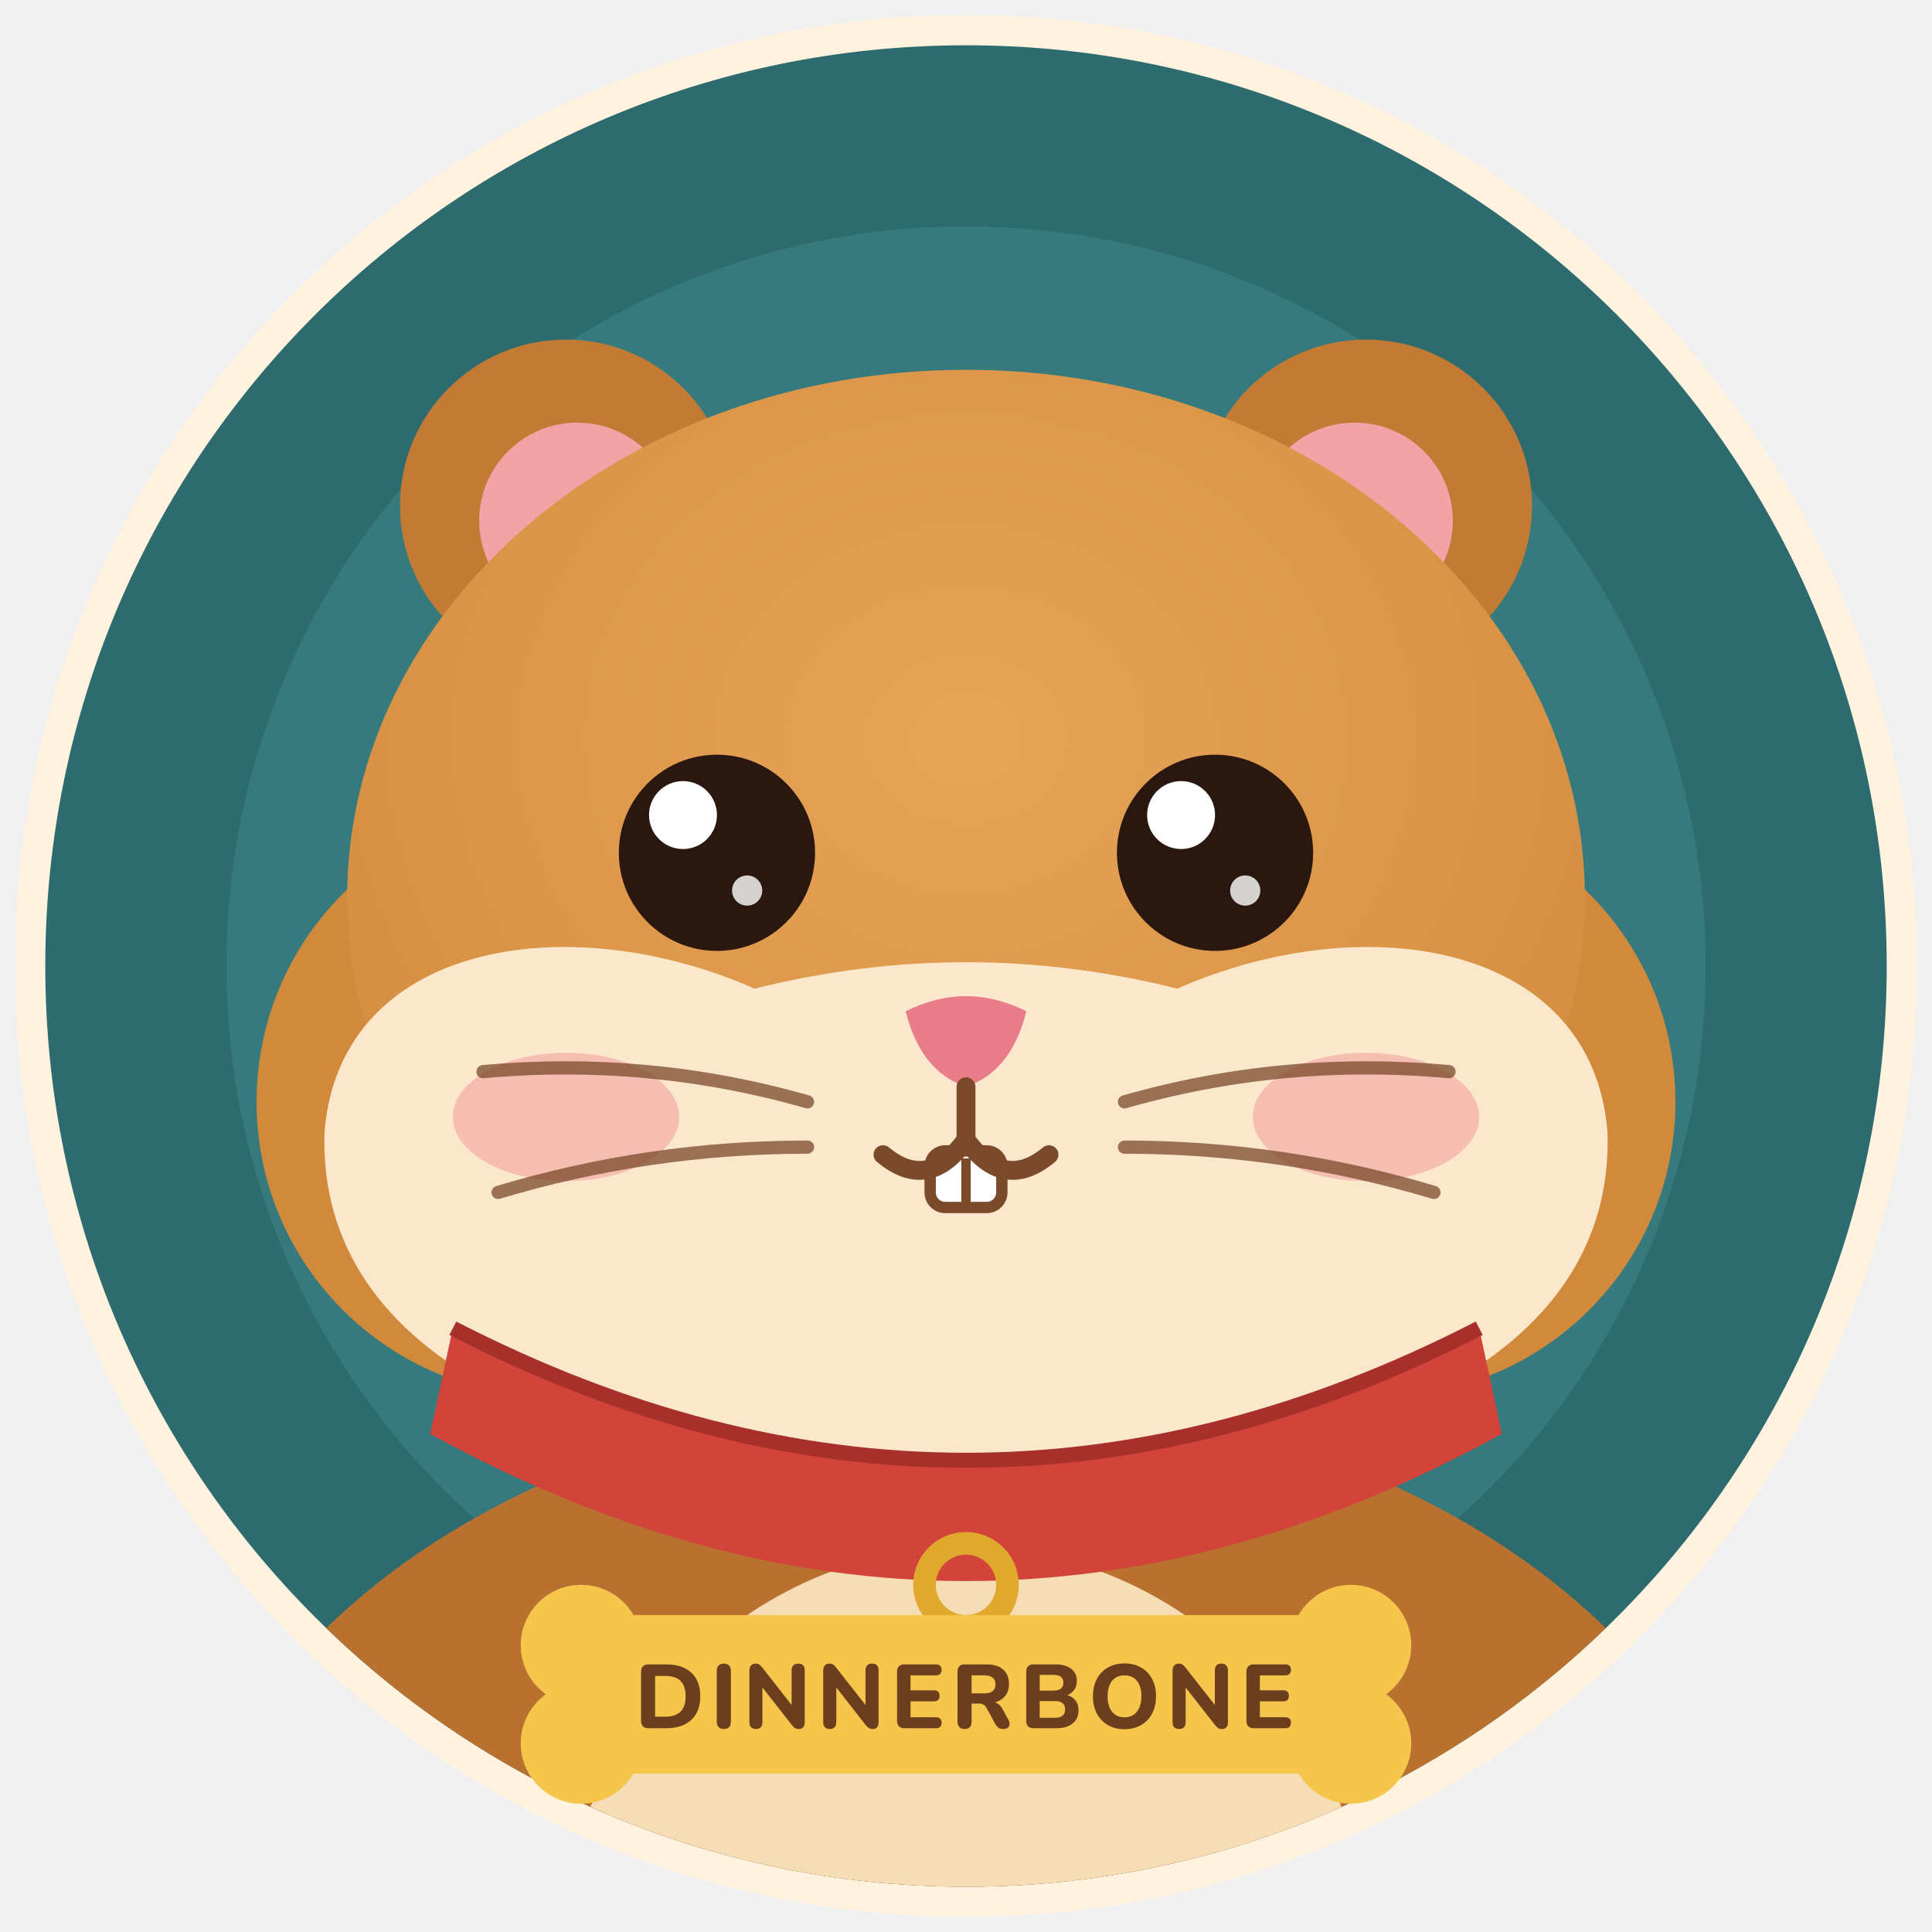
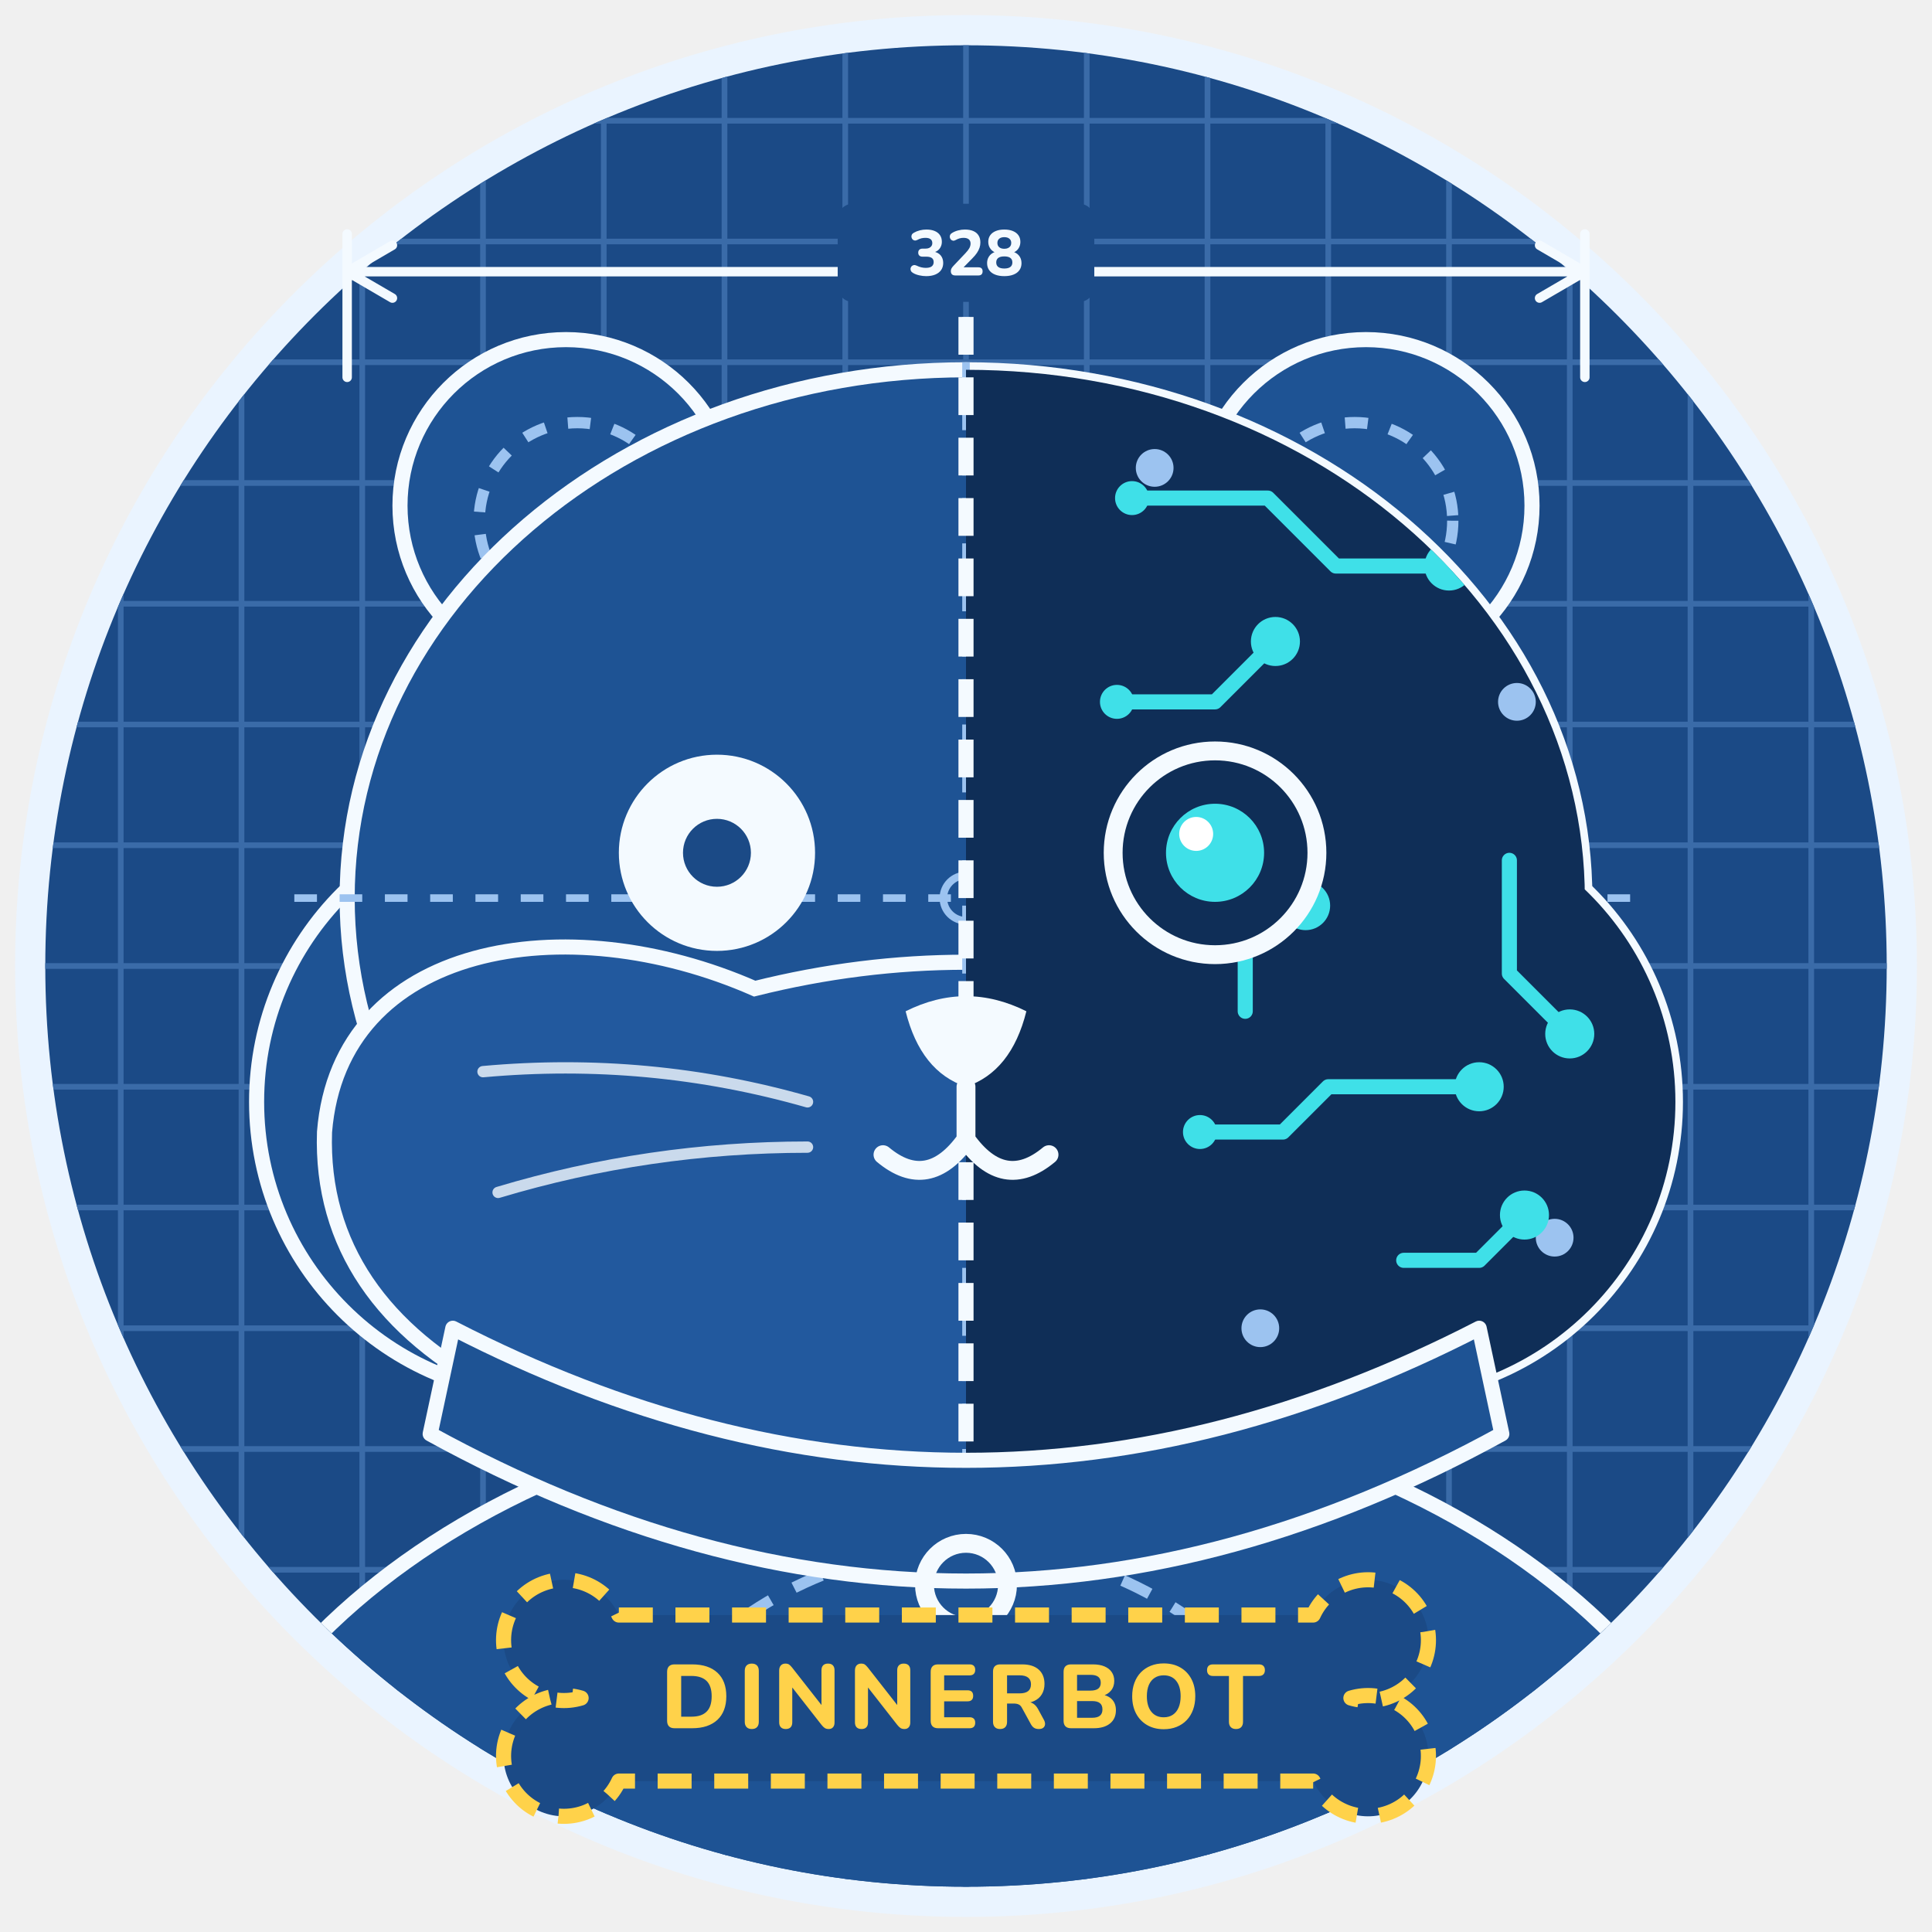
<svg xmlns="http://www.w3.org/2000/svg" viewBox="0 0 512 512" role="img" aria-labelledby="t">
  <defs>
-     <clipPath id="disc">
+     <clipPath id="vDisc">
      <circle cx="256" cy="256" r="244" />
    </clipPath>
-     <radialGradient id="fur" cx="0.5" cy="0.35" r="0.7">
-       <stop offset="0" stop-color="#E7A458" />
-       <stop offset="1" stop-color="#D18A3C" />
-     </radialGradient>
+     <clipPath id="vHead">
+       <ellipse cx="256" cy="238" rx="164" ry="140" />
+       <ellipse cx="366" cy="292" rx="78" ry="78" />
+       <path d="M86 300 C90 250 150 240 200 262 Q256 248 312 262 C362 240 422 250 426 300 C428 360 360 392 256 392 C152 392 84 360 86 300 Z" />
+     </clipPath>
  </defs>
-   <circle cx="256" cy="256" r="252" fill="#FFF3E0" />
-   <circle cx="256" cy="256" r="244" fill="#2E6B6F" />
-   <g clip-path="url(#disc)">
-     <circle cx="256" cy="256" r="196" fill="#367A7E" />
-     <ellipse cx="256" cy="520" rx="210" ry="150" fill="#B9712F" />
-     <ellipse cx="256" cy="530" rx="110" ry="120" fill="#F7DDB6" />
+   <circle cx="256" cy="256" r="252" fill="#EAF4FF" />
+   <circle cx="256" cy="256" r="244" fill="#1B4A86" />
+   <g clip-path="url(#vDisc)">
+     <path d="M32 0V512M64 0V512M96 0V512M128 0V512M160 0V512M192 0V512M224 0V512M256 0V512M288 0V512M320 0V512M352 0V512M384 0V512M416 0V512M448 0V512M480 0V512M0 32H512M0 64H512M0 96H512M0 128H512M0 160H512M0 192H512M0 224H512M0 256H512M0 288H512M0 320H512M0 352H512M0 384H512M0 416H512M0 448H512M0 480H512" stroke="#3A6BA8" stroke-width="1.5" fill="none" />
+     <ellipse cx="256" cy="520" rx="210" ry="150" fill="#1E5394" stroke="#F4FAFF" stroke-width="4" />
+     <ellipse cx="256" cy="530" rx="110" ry="120" fill="none" stroke="#9CC3F0" stroke-width="3" stroke-dasharray="8 7" />
  </g>
-   <circle cx="150" cy="134" r="44" fill="#C27A34" />
-   <circle cx="362" cy="134" r="44" fill="#C27A34" />
-   <circle cx="153" cy="138" r="26" fill="#F2A3A6" />
-   <circle cx="359" cy="138" r="26" fill="#F2A3A6" />
-   <ellipse cx="146" cy="292" rx="78" ry="78" fill="#D18A3C" />
-   <ellipse cx="366" cy="292" rx="78" ry="78" fill="#D18A3C" />
-   <ellipse cx="256" cy="238" rx="164" ry="140" fill="url(#fur)" />
-   <path d="M86 300 C90 250 150 240 200 262 Q256 248 312 262 C362 240 422 250 426 300 C428 360 360 392 256 392 C152 392 84 360 86 300 Z" fill="#FBE8CC" />
-   <ellipse cx="150" cy="296" rx="30" ry="17" fill="#F4A0A0" opacity="0.6" />
-   <ellipse cx="362" cy="296" rx="30" ry="17" fill="#F4A0A0" opacity="0.6" />
-   <circle cx="190" cy="226" r="26" fill="#2A1810" />
-   <circle cx="322" cy="226" r="26" fill="#2A1810" />
-   <circle cx="181" cy="216" r="9" fill="#FFFFFF" />
-   <circle cx="313" cy="216" r="9" fill="#FFFFFF" />
-   <circle cx="198" cy="236" r="4" fill="#FFFFFF" opacity="0.8" />
-   <circle cx="330" cy="236" r="4" fill="#FFFFFF" opacity="0.8" />
-   <path d="M240 268 Q256 260 272 268 Q268 284 256 288 Q244 284 240 268 Z" fill="#E97C8A" />
-   <rect x="246.5" y="305" width="19" height="15" rx="4" fill="#FFFFFF" stroke="#7A4A2A" stroke-width="3" />
-   <path d="M256 307 L256 319" stroke="#7A4A2A" stroke-width="2.5" />
-   <path d="M256 288 L256 302 M256 302 Q246 316 234 306 M256 302 Q266 316 278 306" fill="none" stroke="#7A4A2A" stroke-width="5" stroke-linecap="round" stroke-linejoin="round" />
-   <g stroke="#7A4A2A" stroke-width="3.5" stroke-linecap="round" fill="none" opacity="0.75">
+   <g fill="#1E5394" stroke="#F4FAFF" stroke-width="4">
+     <circle cx="150" cy="134" r="44" />
+     <circle cx="362" cy="134" r="44" />
+   </g>
+   <g fill="none" stroke="#9CC3F0" stroke-width="3" stroke-dasharray="6 6">
+     <circle cx="153" cy="138" r="26" />
+     <circle cx="359" cy="138" r="26" />
+   </g>
+   <g fill="#1E5394" stroke="#F4FAFF" stroke-width="4">
+     <ellipse cx="146" cy="292" rx="78" ry="78" />
+     <ellipse cx="366" cy="292" rx="78" ry="78" />
+     <ellipse cx="256" cy="238" rx="164" ry="140" />
+   </g>
+   <path d="M86 300 C90 250 150 240 200 262 Q256 248 312 262 C362 240 422 250 426 300 C428 360 360 392 256 392 C152 392 84 360 86 300 Z" fill="#22599E" stroke="#F4FAFF" stroke-width="4" />
+   <path d="M256 84 V398 M78 238 H434" stroke="#9CC3F0" stroke-width="2" stroke-dasharray="6 6" fill="none" />
+   <circle cx="256" cy="238" r="6" fill="none" stroke="#9CC3F0" stroke-width="2" />
+   <g clip-path="url(#vHead)">
+     <rect x="256" y="90" width="210" height="320" fill="#0F2E57" />
+     <g fill="#9CC3F0">
+       <circle cx="306" cy="124" r="5" />
+       <circle cx="356" cy="116" r="5" />
+       <circle cx="402" cy="186" r="5" />
+       <circle cx="412" cy="328" r="5" />
+       <circle cx="334" cy="352" r="5" />
+     </g>
+   </g>
+   <path d="M256 84 V398" stroke="#F4FAFF" stroke-width="4" stroke-dasharray="10 6" />
+   <g clip-path="url(#vHead)" fill="none" stroke="#3FE0E8" stroke-width="4" stroke-linecap="round" stroke-linejoin="round">
+     <path d="M300 132 H336 L354 150 H384 M296 186 H322 L338 170 M318 300 H340 L352 288 H392 M400 228 V258 L416 274 M372 334 L392 334 L404 322 M330 268 V252 L346 240" />
+   </g>
+   <g clip-path="url(#vHead)" fill="#3FE0E8" stroke="#3FE0E8">
+     <circle cx="384" cy="150" r="6" />
+     <circle cx="338" cy="170" r="6" />
+     <circle cx="392" cy="288" r="6" />
+     <circle cx="416" cy="274" r="6" />
+     <circle cx="404" cy="322" r="6" />
+     <circle cx="346" cy="240" r="6" />
+     <circle cx="300" cy="132" r="4" />
+     <circle cx="296" cy="186" r="4" />
+     <circle cx="318" cy="300" r="4" />
+   </g>
+   <path d="M92 72 H420 M92 72 l12 -7 M92 72 l12 7 M420 72 l-12 -7 M420 72 l-12 7 M92 62 V100 M420 62 V100" stroke="#F4FAFF" stroke-width="2.5" fill="none" stroke-linecap="round" />
+   <rect x="222" y="54" width="68" height="26" rx="4" fill="#1B4A86" />
+   <path fill="#F4FAFF" d="M245.45 73.18Q244.56 73.18 243.63 72.97Q242.71 72.77 242.02 72.37Q241.59 72.14 241.42 71.81Q241.25 71.48 241.3 71.15Q241.35 70.82 241.57 70.58Q241.79 70.33 242.14 70.26Q242.49 70.19 242.91 70.39Q243.58 70.72 244.17 70.85Q244.76 70.99 245.36 70.99Q246.04 70.99 246.5 70.82Q246.96 70.64 247.19 70.3Q247.43 69.95 247.43 69.45Q247.43 68.72 246.94 68.37Q246.44 68.02 245.49 68.02H244.49Q243.93 68.02 243.64 67.74Q243.34 67.46 243.34 66.96Q243.34 66.45 243.64 66.17Q243.93 65.89 244.49 65.89H245.24Q245.81 65.89 246.21 65.72Q246.62 65.54 246.84 65.21Q247.07 64.88 247.07 64.41Q247.07 63.73 246.6 63.38Q246.14 63.03 245.26 63.03Q244.71 63.03 244.18 63.15Q243.66 63.28 243.04 63.61Q242.67 63.79 242.35 63.72Q242.02 63.66 241.82 63.42Q241.61 63.18 241.55 62.86Q241.49 62.54 241.63 62.22Q241.77 61.91 242.16 61.69Q242.88 61.27 243.75 61.05Q244.61 60.83 245.5 60.83Q246.79 60.83 247.71 61.22Q248.63 61.61 249.11 62.33Q249.6 63.05 249.6 64.08Q249.6 64.78 249.33 65.35Q249.07 65.93 248.58 66.33Q248.09 66.73 247.4 66.9V66.68Q248.61 66.88 249.29 67.68Q249.96 68.49 249.96 69.69Q249.96 70.76 249.42 71.55Q248.87 72.34 247.86 72.76Q246.85 73.18 245.45 73.18ZM253.2 73Q252.56 73 252.27 72.7Q251.98 72.41 251.98 71.83Q251.98 71.45 252.16 71.13Q252.34 70.81 252.66 70.47L255.86 67.09Q256.58 66.33 256.9 65.74Q257.21 65.15 257.21 64.55Q257.21 63.8 256.72 63.41Q256.24 63.03 255.33 63.03Q254.84 63.03 254.32 63.16Q253.8 63.3 253.23 63.63Q252.86 63.84 252.54 63.78Q252.22 63.72 252 63.49Q251.79 63.25 251.72 62.93Q251.65 62.61 251.79 62.28Q251.92 61.96 252.3 61.74Q253.05 61.28 253.93 61.06Q254.8 60.83 255.69 60.83Q257.02 60.83 257.94 61.23Q258.86 61.63 259.33 62.4Q259.81 63.16 259.81 64.26Q259.81 64.98 259.59 65.65Q259.36 66.33 258.9 67.02Q258.43 67.72 257.66 68.49L254.69 71.52V70.84H259.29Q259.84 70.84 260.12 71.11Q260.4 71.38 260.4 71.91Q260.4 72.43 260.12 72.72Q259.84 73 259.29 73ZM266.15 73.18Q264.73 73.18 263.71 72.77Q262.69 72.37 262.14 71.59Q261.59 70.82 261.59 69.74Q261.59 68.89 261.94 68.23Q262.29 67.57 262.9 67.16Q263.51 66.75 264.29 66.65V67.08Q263.21 66.84 262.56 66.03Q261.9 65.22 261.9 64.09Q261.9 63.07 262.42 62.34Q262.94 61.61 263.9 61.22Q264.85 60.83 266.15 60.83Q267.46 60.83 268.41 61.22Q269.37 61.61 269.89 62.34Q270.41 63.07 270.41 64.09Q270.41 64.85 270.11 65.48Q269.81 66.11 269.28 66.52Q268.75 66.93 268.06 67.05V66.65Q269.23 66.82 269.97 67.65Q270.71 68.49 270.71 69.74Q270.71 70.82 270.16 71.59Q269.61 72.37 268.59 72.77Q267.57 73.18 266.15 73.18ZM266.15 71.16Q267.21 71.16 267.75 70.75Q268.29 70.34 268.29 69.55Q268.29 68.75 267.75 68.35Q267.21 67.95 266.15 67.95Q265.1 67.95 264.55 68.35Q264.01 68.75 264.01 69.55Q264.01 70.34 264.55 70.75Q265.1 71.16 266.15 71.16ZM266.15 65.93Q266.73 65.93 267.14 65.74Q267.55 65.55 267.77 65.2Q267.99 64.85 267.99 64.38Q267.99 63.67 267.5 63.26Q267.01 62.85 266.15 62.85Q265.28 62.85 264.8 63.26Q264.32 63.67 264.32 64.38Q264.32 65.1 264.8 65.51Q265.28 65.93 266.15 65.93Z" />
+   <circle cx="190" cy="226" r="26" fill="#F4FAFF" />
+   <circle cx="190" cy="226" r="9" fill="#1B4A86" />
+   <g>
+     <circle cx="322" cy="226" r="24" fill="#3FE0E8" opacity="0.3" />
+     <circle cx="322" cy="226" r="27" fill="#0F2E57" stroke="#F4FAFF" stroke-width="5" />
+     <circle cx="322" cy="226" r="13" fill="#3FE0E8" />
+     <circle cx="317" cy="221" r="4.5" fill="#FFFFFF" />
+   </g>
+   <path d="M240 268 Q256 260 272 268 Q268 284 256 288 Q244 284 240 268 Z" fill="#F4FAFF" />
+   <path d="M256 288 L256 302 M256 302 Q246 316 234 306 M256 302 Q266 316 278 306" fill="none" stroke="#F4FAFF" stroke-width="5" stroke-linecap="round" stroke-linejoin="round" />
+   <g stroke="#F4FAFF" stroke-width="3" stroke-linecap="round" fill="none" opacity="0.8">
    <path d="M214 292 Q172 280 128 284" />
    <path d="M214 304 Q172 304 132 316" />
-     <path d="M298 292 Q340 280 384 284" />
-     <path d="M298 304 Q340 304 380 316" />
  </g>
-   <path d="M120 352 Q256 422 392 352 L398 380 Q256 458 114 380 Z" fill="#D2433A" />
-   <path d="M120 352 Q256 422 392 352" fill="none" stroke="#A8302A" stroke-width="4" />
-   <circle cx="256" cy="420" r="11" fill="none" stroke="#E0A92E" stroke-width="6" />
-   <g fill="#F5C64B">
-     <rect x="154" y="428" width="204" height="42" rx="10" />
-     <circle cx="154" cy="436" r="16" />
-     <circle cx="154" cy="462" r="16" />
-     <circle cx="358" cy="436" r="16" />
-     <circle cx="358" cy="462" r="16" />
-   </g>
-   <path fill="#6B3E1E" d="M171.84 458Q170.89 458 170.39 457.5Q169.89 456.99 169.89 456.04V443.04Q169.89 442.09 170.39 441.58Q170.89 441.08 171.84 441.08H176.52Q180.85 441.08 183.21 443.28Q185.58 445.47 185.58 449.53Q185.58 451.56 184.98 453.13Q184.37 454.7 183.21 455.79Q182.05 456.87 180.37 457.44Q178.69 458 176.52 458ZM173.61 454.94H176.29Q177.66 454.94 178.67 454.61Q179.68 454.27 180.36 453.6Q181.03 452.93 181.36 451.91Q181.69 450.9 181.69 449.53Q181.69 446.79 180.35 445.46Q179 444.14 176.29 444.14H173.61ZM191.83 458.21Q190.93 458.21 190.44 457.7Q189.96 457.2 189.96 456.29V442.79Q189.96 441.86 190.44 441.37Q190.93 440.87 191.83 440.87Q192.73 440.87 193.21 441.37Q193.69 441.86 193.69 442.79V456.29Q193.69 457.2 193.22 457.7Q192.75 458.21 191.83 458.21ZM200.33 458.21Q199.48 458.21 199.04 457.75Q198.59 457.29 198.59 456.43V442.72Q198.59 441.83 199.04 441.35Q199.48 440.87 200.22 440.87Q200.87 440.87 201.22 441.12Q201.57 441.37 202.03 441.94L210.45 452.68H209.79V442.64Q209.79 441.79 210.24 441.33Q210.69 440.87 211.53 440.87Q212.38 440.87 212.82 441.33Q213.26 441.79 213.26 442.64V456.5Q213.26 457.28 212.85 457.74Q212.44 458.21 211.75 458.21Q211.07 458.21 210.67 457.95Q210.28 457.69 209.82 457.12L201.42 446.38H202.05V456.43Q202.05 457.29 201.62 457.75Q201.18 458.21 200.33 458.21ZM219.9 458.21Q219.06 458.21 218.61 457.75Q218.16 457.29 218.16 456.43V442.72Q218.16 441.83 218.61 441.35Q219.06 440.87 219.79 440.87Q220.44 440.87 220.79 441.12Q221.14 441.37 221.6 441.94L230.02 452.68H229.37V442.64Q229.37 441.79 229.81 441.33Q230.26 440.87 231.11 440.87Q231.95 440.87 232.39 441.33Q232.83 441.79 232.83 442.64V456.5Q232.83 457.28 232.42 457.74Q232.02 458.21 231.32 458.21Q230.64 458.21 230.24 457.95Q229.85 457.69 229.39 457.12L220.99 446.38H221.63V456.43Q221.63 457.29 221.19 457.75Q220.75 458.21 219.9 458.21ZM239.69 458Q238.74 458 238.24 457.5Q237.73 456.99 237.73 456.04V443.04Q237.73 442.09 238.24 441.58Q238.74 441.08 239.69 441.08H248.05Q248.77 441.08 249.15 441.45Q249.53 441.82 249.53 442.52Q249.53 443.23 249.15 443.61Q248.77 443.99 248.05 443.99H241.3V447.95H247.52Q248.25 447.95 248.63 448.32Q249 448.7 249 449.41Q249 450.12 248.63 450.49Q248.25 450.87 247.52 450.87H241.3V455.09H248.05Q248.77 455.09 249.15 455.46Q249.53 455.83 249.53 456.54Q249.53 457.26 249.15 457.63Q248.77 458 248.05 458ZM255.62 458.21Q254.72 458.21 254.24 457.7Q253.75 457.2 253.75 456.3V442.97Q253.75 442.04 254.25 441.56Q254.74 441.08 255.64 441.08H261.49Q264.32 441.08 265.86 442.45Q267.39 443.82 267.39 446.26Q267.39 447.85 266.7 449Q266 450.16 264.69 450.77Q263.37 451.39 261.49 451.39L261.69 451H262.66Q263.67 451 264.43 451.49Q265.18 451.97 265.73 452.99L267.23 455.75Q267.57 456.35 267.54 456.92Q267.51 457.49 267.11 457.85Q266.7 458.21 265.9 458.21Q265.12 458.21 264.62 457.88Q264.12 457.55 263.74 456.85L261.43 452.61Q261.07 451.93 260.56 451.7Q260.04 451.46 259.29 451.46H257.48V456.3Q257.48 457.2 257.01 457.7Q256.55 458.21 255.62 458.21ZM257.48 448.76H260.82Q262.29 448.76 263.05 448.17Q263.82 447.57 263.82 446.36Q263.82 445.17 263.05 444.58Q262.29 443.98 260.82 443.98H257.48ZM273.91 458Q272.96 458 272.46 457.5Q271.96 456.99 271.96 456.04V443.04Q271.96 442.09 272.46 441.58Q272.96 441.08 273.91 441.08H279.73Q281.52 441.08 282.79 441.61Q284.05 442.14 284.72 443.13Q285.38 444.11 285.38 445.46Q285.38 446.98 284.52 448.03Q283.65 449.09 282.15 449.46V449.08Q283.9 449.38 284.86 450.45Q285.82 451.53 285.82 453.23Q285.82 455.48 284.27 456.74Q282.71 458 279.97 458ZM275.53 455.23H279.48Q280.92 455.23 281.59 454.68Q282.25 454.12 282.25 453.02Q282.25 451.89 281.59 451.35Q280.92 450.8 279.48 450.8H275.53ZM275.53 448.03H279.06Q280.47 448.03 281.14 447.51Q281.81 446.99 281.81 445.94Q281.81 444.89 281.14 444.37Q280.47 443.85 279.06 443.85H275.53ZM298 458.26Q295.5 458.26 293.61 457.17Q291.72 456.08 290.68 454.12Q289.64 452.15 289.64 449.53Q289.64 447.54 290.23 445.94Q290.83 444.34 291.93 443.2Q293.03 442.06 294.57 441.44Q296.11 440.82 298 440.82Q300.52 440.82 302.4 441.9Q304.28 442.98 305.32 444.93Q306.36 446.88 306.36 449.51Q306.36 451.5 305.77 453.1Q305.17 454.71 304.07 455.87Q302.97 457.02 301.43 457.64Q299.89 458.26 298 458.26ZM298 455.1Q299.42 455.1 300.41 454.43Q301.41 453.77 301.94 452.52Q302.48 451.27 302.48 449.53Q302.48 446.9 301.3 445.44Q300.13 443.98 298 443.98Q296.61 443.98 295.6 444.64Q294.59 445.29 294.06 446.53Q293.52 447.77 293.52 449.53Q293.52 452.15 294.71 453.62Q295.89 455.1 298 455.1ZM312.48 458.21Q311.64 458.21 311.19 457.75Q310.74 457.29 310.74 456.43V442.72Q310.74 441.83 311.19 441.35Q311.64 440.87 312.37 440.87Q313.02 440.87 313.37 441.12Q313.72 441.37 314.18 441.94L322.6 452.68H321.95V442.64Q321.95 441.79 322.39 441.33Q322.84 440.87 323.69 440.87Q324.53 440.87 324.97 441.33Q325.41 441.79 325.41 442.64V456.5Q325.41 457.28 325 457.74Q324.6 458.21 323.9 458.21Q323.22 458.21 322.82 457.95Q322.43 457.69 321.97 457.12L313.57 446.38H314.21V456.43Q314.21 457.29 313.77 457.75Q313.33 458.21 312.48 458.21ZM332.27 458Q331.32 458 330.82 457.5Q330.31 456.99 330.31 456.04V443.04Q330.31 442.09 330.82 441.58Q331.32 441.08 332.27 441.08H340.63Q341.35 441.08 341.73 441.45Q342.11 441.82 342.11 442.52Q342.11 443.23 341.73 443.61Q341.35 443.99 340.63 443.99H333.88V447.95H340.1Q340.83 447.95 341.21 448.32Q341.58 448.7 341.58 449.41Q341.58 450.12 341.21 450.49Q340.83 450.87 340.1 450.87H333.88V455.09H340.63Q341.35 455.09 341.73 455.46Q342.11 455.83 342.11 456.54Q342.11 457.26 341.73 457.63Q341.35 458 340.63 458Z" />
+   <path d="M120 352 Q256 422 392 352 L398 380 Q256 458 114 380 Z" fill="#1E5394" stroke="#F4FAFF" stroke-width="4" stroke-linejoin="round" />
+   <circle cx="256" cy="420" r="11" fill="none" stroke="#F4FAFF" stroke-width="5" />
+   <path d="M164 428 H348 a16 16 0 1 1 10 22 a16 16 0 1 1 -10 22 H164 a16 16 0 1 1 -10 -22 a16 16 0 1 1 10 -22 Z" fill="#1B4A86" stroke="#FFD24A" stroke-width="4" stroke-dasharray="9 6" stroke-linejoin="round" />
+   <path fill="#FFD24A" d="M178.74 458Q177.79 458 177.29 457.5Q176.79 456.99 176.79 456.04V443.04Q176.79 442.09 177.29 441.58Q177.79 441.08 178.74 441.08H183.42Q187.75 441.08 190.12 443.28Q192.48 445.47 192.48 449.53Q192.48 451.56 191.88 453.13Q191.28 454.7 190.11 455.79Q188.95 456.87 187.27 457.44Q185.6 458 183.42 458ZM180.52 454.94H183.19Q184.57 454.94 185.58 454.61Q186.59 454.27 187.26 453.6Q187.94 452.93 188.27 451.91Q188.6 450.9 188.6 449.53Q188.6 446.79 187.25 445.46Q185.9 444.14 183.19 444.14H180.52ZM199.23 458.21Q198.33 458.21 197.85 457.7Q197.37 457.2 197.37 456.29V442.79Q197.37 441.86 197.85 441.37Q198.33 440.87 199.23 440.87Q200.13 440.87 200.61 441.37Q201.09 441.86 201.09 442.79V456.29Q201.09 457.2 200.62 457.7Q200.16 458.21 199.23 458.21ZM208.23 458.21Q207.39 458.21 206.94 457.75Q206.49 457.29 206.49 456.43V442.72Q206.49 441.83 206.94 441.35Q207.39 440.87 208.12 440.87Q208.77 440.87 209.12 441.12Q209.48 441.37 209.93 441.94L218.35 452.68H217.7V442.64Q217.7 441.79 218.14 441.33Q218.59 440.87 219.44 440.87Q220.28 440.87 220.72 441.33Q221.16 441.79 221.16 442.64V456.5Q221.16 457.28 220.76 457.74Q220.35 458.21 219.65 458.21Q218.97 458.21 218.58 457.95Q218.18 457.69 217.72 457.12L209.32 446.38H209.96V456.43Q209.96 457.29 209.52 457.75Q209.08 458.21 208.23 458.21ZM228.31 458.21Q227.46 458.21 227.01 457.75Q226.57 457.29 226.57 456.43V442.72Q226.57 441.83 227.01 441.35Q227.46 440.87 228.19 440.87Q228.84 440.87 229.2 441.12Q229.55 441.37 230.01 441.94L238.42 452.68H237.77V442.64Q237.77 441.79 238.22 441.33Q238.66 440.87 239.51 440.87Q240.36 440.87 240.8 441.33Q241.23 441.79 241.23 442.64V456.5Q241.23 457.28 240.83 457.74Q240.42 458.21 239.72 458.21Q239.04 458.21 238.65 457.95Q238.25 457.69 237.79 457.12L229.39 446.38H230.03V456.43Q230.03 457.29 229.59 457.75Q229.15 458.21 228.31 458.21ZM248.59 458Q247.64 458 247.14 457.5Q246.64 456.99 246.64 456.04V443.04Q246.64 442.09 247.14 441.58Q247.64 441.08 248.59 441.08H256.96Q257.68 441.08 258.06 441.45Q258.44 441.82 258.44 442.52Q258.44 443.23 258.06 443.61Q257.68 443.99 256.96 443.99H250.21V447.95H256.42Q257.16 447.95 257.53 448.32Q257.9 448.7 257.9 449.41Q257.9 450.12 257.53 450.49Q257.16 450.87 256.42 450.87H250.21V455.09H256.96Q257.68 455.09 258.06 455.46Q258.44 455.83 258.44 456.54Q258.44 457.26 258.06 457.63Q257.68 458 256.96 458ZM265.02 458.21Q264.12 458.21 263.64 457.7Q263.16 457.2 263.16 456.3V442.97Q263.16 442.04 263.65 441.56Q264.15 441.08 265.05 441.08H270.89Q273.72 441.08 275.26 442.45Q276.8 443.82 276.8 446.26Q276.8 447.85 276.1 449Q275.41 450.16 274.09 450.77Q272.78 451.39 270.89 451.39L271.09 451H272.07Q273.07 451 273.83 451.49Q274.59 451.97 275.13 452.99L276.63 455.75Q276.97 456.35 276.95 456.92Q276.92 457.49 276.51 457.85Q276.1 458.21 275.3 458.21Q274.52 458.21 274.02 457.88Q273.52 457.55 273.15 456.85L270.83 452.61Q270.48 451.93 269.96 451.7Q269.44 451.46 268.7 451.46H266.88V456.3Q266.88 457.2 266.42 457.7Q265.95 458.21 265.02 458.21ZM266.88 448.76H270.23Q271.7 448.76 272.46 448.17Q273.22 447.57 273.22 446.36Q273.22 445.17 272.46 444.58Q271.7 443.98 270.23 443.98H266.88ZM283.82 458Q282.87 458 282.36 457.5Q281.86 456.99 281.86 456.04V443.04Q281.86 442.09 282.36 441.58Q282.87 441.08 283.82 441.08H289.63Q291.43 441.08 292.69 441.61Q293.95 442.14 294.62 443.13Q295.29 444.11 295.29 445.46Q295.29 446.98 294.42 448.03Q293.55 449.09 292.05 449.46V449.08Q293.81 449.38 294.77 450.45Q295.73 451.53 295.73 453.23Q295.73 455.48 294.17 456.74Q292.61 458 289.88 458ZM285.43 455.23H289.39Q290.83 455.23 291.49 454.68Q292.16 454.12 292.16 453.02Q292.16 451.89 291.49 451.35Q290.83 450.8 289.39 450.8H285.43ZM285.43 448.03H288.97Q290.37 448.03 291.04 447.51Q291.71 446.99 291.71 445.94Q291.71 444.89 291.04 444.37Q290.37 443.85 288.97 443.85H285.43ZM308.4 458.26Q305.9 458.26 304.01 457.17Q302.13 456.08 301.08 454.12Q300.04 452.15 300.04 449.53Q300.04 447.54 300.64 445.94Q301.23 444.34 302.33 443.2Q303.44 442.06 304.98 441.44Q306.52 440.82 308.4 440.82Q310.93 440.82 312.8 441.9Q314.68 442.98 315.72 444.93Q316.76 446.88 316.76 449.51Q316.76 451.5 316.17 453.1Q315.58 454.71 314.47 455.87Q313.37 457.02 311.83 457.64Q310.29 458.26 308.4 458.26ZM308.4 455.1Q309.82 455.1 310.81 454.43Q311.81 453.77 312.34 452.52Q312.88 451.27 312.88 449.53Q312.88 446.9 311.7 445.44Q310.53 443.98 308.4 443.98Q307.01 443.98 306 444.64Q305 445.29 304.46 446.53Q303.93 447.77 303.93 449.53Q303.93 452.15 305.11 453.62Q306.29 455.1 308.4 455.1ZM327.55 458.21Q326.65 458.21 326.16 457.7Q325.68 457.2 325.68 456.3V444.15H321.44Q320.69 444.15 320.28 443.74Q319.88 443.34 319.88 442.61Q319.88 441.86 320.28 441.47Q320.69 441.08 321.44 441.08H333.64Q334.39 441.08 334.8 441.47Q335.21 441.86 335.21 442.61Q335.21 443.34 334.8 443.74Q334.39 444.15 333.64 444.15H329.41V456.3Q329.41 457.2 328.94 457.7Q328.47 458.21 327.55 458.21Z" />
</svg>
